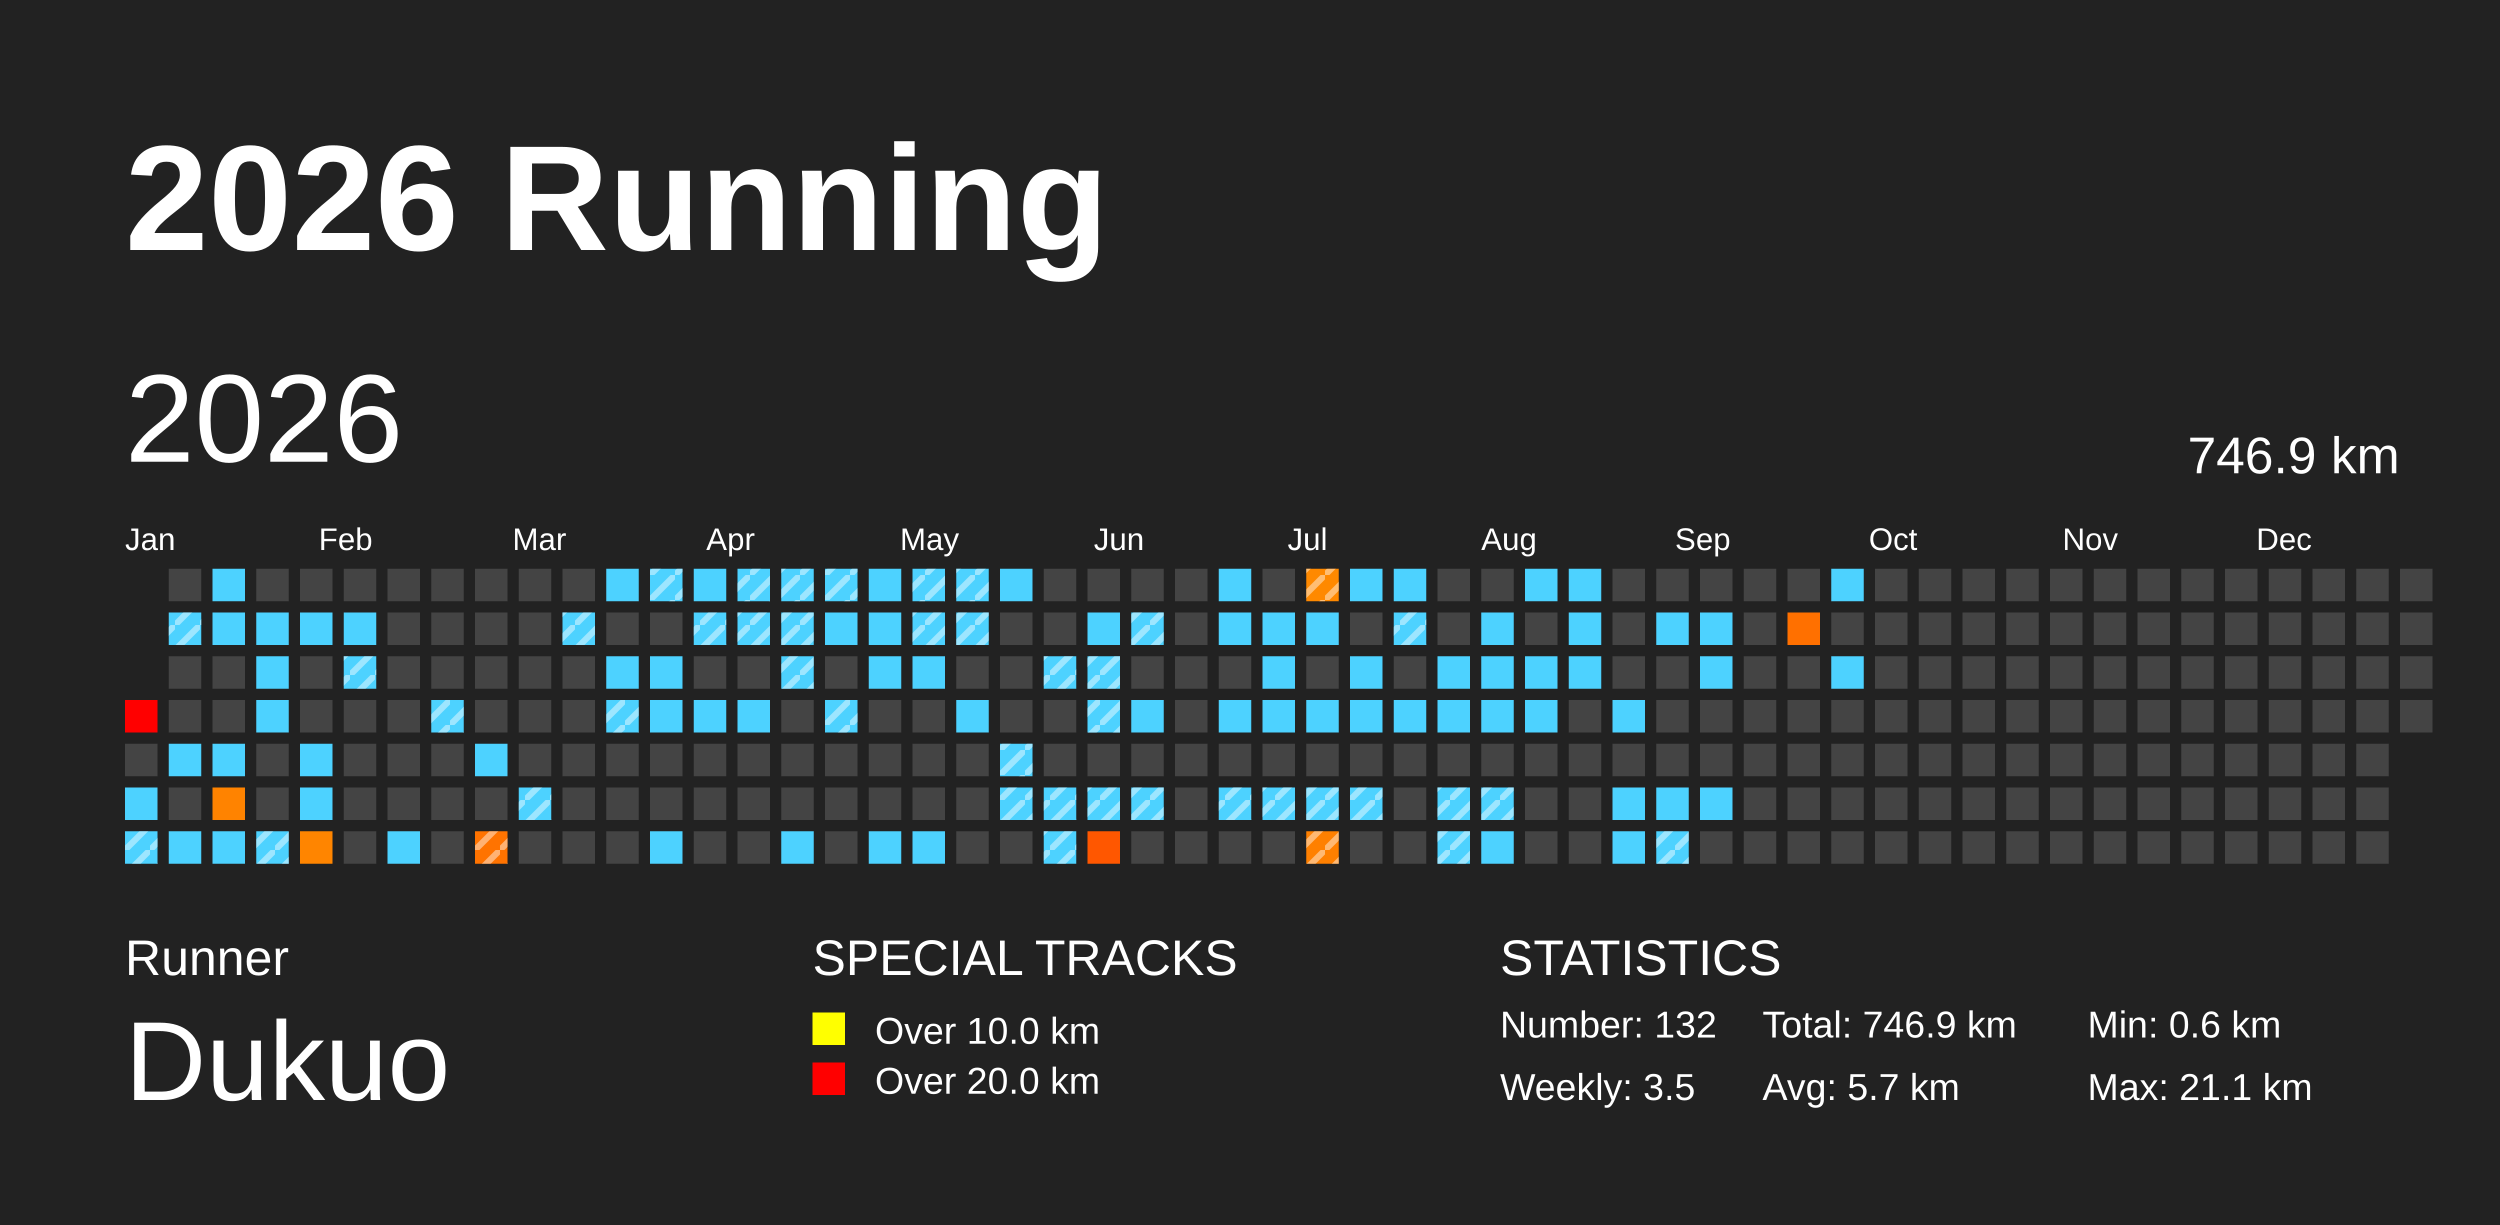
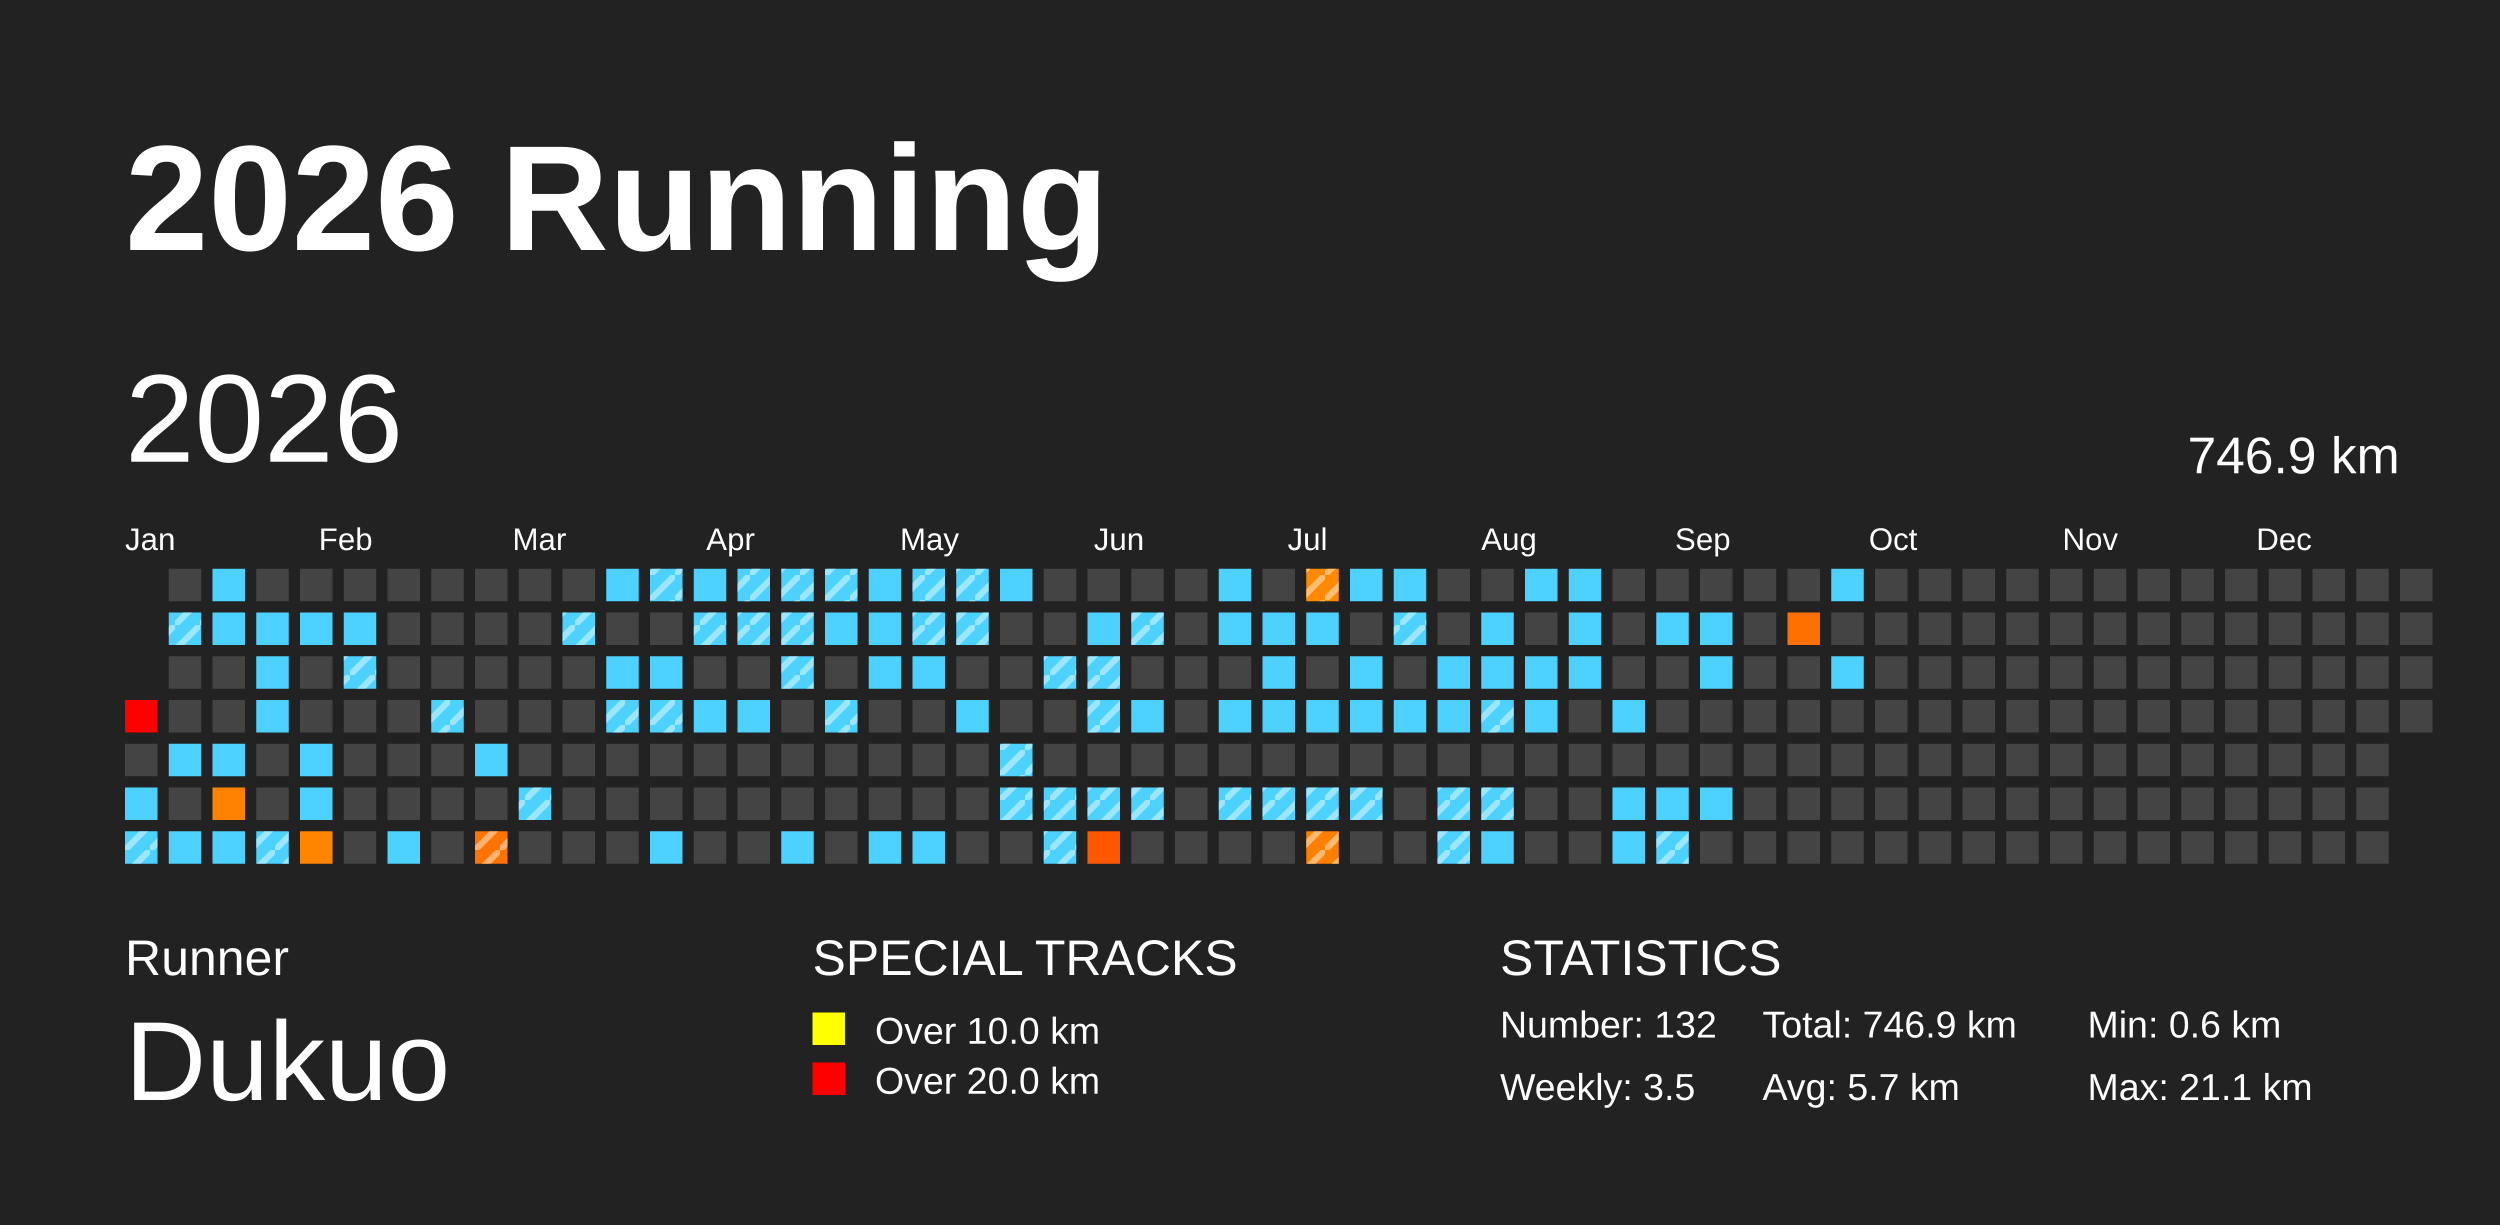
<svg xmlns="http://www.w3.org/2000/svg" baseProfile="full" height="98mm" version="1.1" viewBox="0,0,200,98" width="200mm">
  <defs>
    <pattern height="2" id="indoor-stripe" patternUnits="userSpaceOnUse" width="2">
      <line stroke="white" stroke-opacity="0.45" stroke-width="0.5" x1="0" x2="2" y1="2" y2="0" />
    </pattern>
  </defs>
  <rect fill="#222222" height="98" width="200" x="0" y="0" />
  <text fill="#FFFFFF" style="font-size:12px; font-family:Arial; font-weight:bold;" x="10" y="20">2026 Running</text>
  <text fill="#FFFFFF" style="font-size:4px; font-family:Arial" x="10" y="78">Runner</text>
  <text fill="#FFFFFF" style="font-size:9px; font-family:Arial" x="10" y="88">Dukuo</text>
  <text fill="#FFFFFF" style="font-size:4px; font-family:Arial" x="65" y="78">SPECIAL TRACKS</text>
  <rect fill="yellow" height="2.6" width="2.6" x="65" y="81" />
  <text fill="#FFFFFF" style="font-size:3px; font-family:Arial" x="70" y="83.5">Over 10.0 km</text>
  <rect fill="red" height="2.6" width="2.6" x="65" y="85" />
  <text fill="#FFFFFF" style="font-size:3px; font-family:Arial" x="70" y="87.5">Over 20.0 km</text>
  <text fill="#FFFFFF" style="font-size:4px; font-family:Arial" x="120" y="78">STATISTICS</text>
  <text fill="#FFFFFF" style="font-size:3px; font-family:Arial" x="120" y="83">Number: 132</text>
  <text fill="#FFFFFF" style="font-size:3px; font-family:Arial" x="120" y="88">Weekly: 3.5</text>
  <text fill="#FFFFFF" style="font-size:3px; font-family:Arial" x="141" y="83">Total: 746.9 km</text>
  <text fill="#FFFFFF" style="font-size:3px; font-family:Arial" x="141" y="88">Avg: 5.7 km</text>
  <text fill="#FFFFFF" style="font-size:3px; font-family:Arial" x="167" y="83">Min: 0.6 km</text>
  <text fill="#FFFFFF" style="font-size:3px; font-family:Arial" x="167" y="88">Max: 21.1 km</text>
  <text dominant-baseline="hanging" fill="#FFFFFF" style="font-size:10.0px; font-family:Arial;" x="10" y="30">2026</text>
  <text dominant-baseline="hanging" fill="#FFFFFF" style="font-size:4.125px; font-family:Arial;" x="175" y="35">746.9 km</text>
  <text fill="#FFFFFF" style="font-size:2.5px; font-family:Arial" x="10.0" y="44">Jan</text>
  <text fill="#FFFFFF" style="font-size:2.5px; font-family:Arial" x="25.5" y="44">Feb</text>
  <text fill="#FFFFFF" style="font-size:2.5px; font-family:Arial" x="41.0" y="44">Mar</text>
  <text fill="#FFFFFF" style="font-size:2.5px; font-family:Arial" x="56.5" y="44">Apr</text>
  <text fill="#FFFFFF" style="font-size:2.5px; font-family:Arial" x="72.0" y="44">May</text>
  <text fill="#FFFFFF" style="font-size:2.5px; font-family:Arial" x="87.5" y="44">Jun</text>
  <text fill="#FFFFFF" style="font-size:2.5px; font-family:Arial" x="103.0" y="44">Jul</text>
  <text fill="#FFFFFF" style="font-size:2.5px; font-family:Arial" x="118.5" y="44">Aug</text>
  <text fill="#FFFFFF" style="font-size:2.5px; font-family:Arial" x="134.0" y="44">Sep</text>
  <text fill="#FFFFFF" style="font-size:2.5px; font-family:Arial" x="149.5" y="44">Oct</text>
  <text fill="#FFFFFF" style="font-size:2.5px; font-family:Arial" x="165.0" y="44">Nov</text>
  <text fill="#FFFFFF" style="font-size:2.5px; font-family:Arial" x="180.5" y="44">Dec</text>
  <rect fill="red" height="2.6" width="2.6" x="10.0" y="56.0" />
  <rect fill="#444444" height="2.6" width="2.6" x="10.0" y="59.5" />
  <rect fill="#4dd2ff" height="2.6" width="2.6" x="10.0" y="63.0" />
  <rect fill="#4dd2ff" height="2.6" width="2.6" x="10.0" y="66.5" />
  <rect fill="url(#indoor-stripe)" height="2.6" style="pointer-events: none;" width="2.6" x="10.0" y="66.5" />
  <rect fill="#444444" height="2.6" width="2.6" x="13.5" y="45.5" />
  <rect fill="#4dd2ff" height="2.6" width="2.6" x="13.5" y="49.0" />
  <rect fill="url(#indoor-stripe)" height="2.6" style="pointer-events: none;" width="2.6" x="13.5" y="49.0" />
  <rect fill="#444444" height="2.6" width="2.6" x="13.5" y="52.5" />
  <rect fill="#444444" height="2.6" width="2.6" x="13.5" y="56.0" />
  <rect fill="#4dd2ff" height="2.6" width="2.6" x="13.5" y="59.5" />
  <rect fill="#444444" height="2.6" width="2.6" x="13.5" y="63.0" />
  <rect fill="#4dd2ff" height="2.6" width="2.6" x="13.5" y="66.5" />
  <rect fill="#4dd2ff" height="2.6" width="2.6" x="17.0" y="45.5" />
  <rect fill="#4dd2ff" height="2.6" width="2.6" x="17.0" y="49.0" />
  <rect fill="#444444" height="2.6" width="2.6" x="17.0" y="52.5" />
  <rect fill="#444444" height="2.6" width="2.6" x="17.0" y="56.0" />
  <rect fill="#4dd2ff" height="2.6" width="2.6" x="17.0" y="59.5" />
  <rect fill="#ff8300" height="2.6" width="2.6" x="17.0" y="63.0" />
  <rect fill="#4dd2ff" height="2.6" width="2.6" x="17.0" y="66.5" />
  <rect fill="#444444" height="2.6" width="2.6" x="20.5" y="45.5" />
  <rect fill="#4dd2ff" height="2.6" width="2.6" x="20.5" y="49.0" />
  <rect fill="#4dd2ff" height="2.6" width="2.6" x="20.5" y="52.5" />
  <rect fill="#4dd2ff" height="2.6" width="2.6" x="20.5" y="56.0" />
  <rect fill="#444444" height="2.6" width="2.6" x="20.5" y="59.5" />
  <rect fill="#444444" height="2.6" width="2.6" x="20.5" y="63.0" />
  <rect fill="#4dd2ff" height="2.6" width="2.6" x="20.5" y="66.5" />
  <rect fill="url(#indoor-stripe)" height="2.6" style="pointer-events: none;" width="2.6" x="20.5" y="66.5" />
  <rect fill="#444444" height="2.6" width="2.6" x="24.0" y="45.5" />
  <rect fill="#4dd2ff" height="2.6" width="2.6" x="24.0" y="49.0" />
  <rect fill="#444444" height="2.6" width="2.6" x="24.0" y="52.5" />
  <rect fill="#444444" height="2.6" width="2.6" x="24.0" y="56.0" />
  <rect fill="#4dd2ff" height="2.6" width="2.6" x="24.0" y="59.5" />
  <rect fill="#4dd2ff" height="2.6" width="2.6" x="24.0" y="63.0" />
  <rect fill="#ff8500" height="2.6" width="2.6" x="24.0" y="66.5" />
  <rect fill="#444444" height="2.6" width="2.6" x="27.5" y="45.5" />
  <rect fill="#4dd2ff" height="2.6" width="2.6" x="27.5" y="49.0" />
  <rect fill="#4dd2ff" height="2.6" width="2.6" x="27.5" y="52.5" />
  <rect fill="url(#indoor-stripe)" height="2.6" style="pointer-events: none;" width="2.6" x="27.5" y="52.5" />
  <rect fill="#444444" height="2.6" width="2.6" x="27.5" y="56.0" />
  <rect fill="#444444" height="2.6" width="2.6" x="27.5" y="59.5" />
  <rect fill="#444444" height="2.6" width="2.6" x="27.5" y="63.0" />
  <rect fill="#444444" height="2.6" width="2.6" x="27.5" y="66.5" />
  <rect fill="#444444" height="2.6" width="2.6" x="31.0" y="45.5" />
  <rect fill="#444444" height="2.6" width="2.6" x="31.0" y="49.0" />
  <rect fill="#444444" height="2.6" width="2.6" x="31.0" y="52.5" />
  <rect fill="#444444" height="2.6" width="2.6" x="31.0" y="56.0" />
  <rect fill="#444444" height="2.6" width="2.6" x="31.0" y="59.5" />
  <rect fill="#444444" height="2.6" width="2.6" x="31.0" y="63.0" />
  <rect fill="#4dd2ff" height="2.6" width="2.6" x="31.0" y="66.5" />
  <rect fill="#444444" height="2.6" width="2.6" x="34.5" y="45.5" />
  <rect fill="#444444" height="2.6" width="2.6" x="34.5" y="49.0" />
  <rect fill="#444444" height="2.6" width="2.6" x="34.5" y="52.5" />
  <rect fill="#4dd2ff" height="2.6" width="2.6" x="34.5" y="56.0" />
  <rect fill="url(#indoor-stripe)" height="2.6" style="pointer-events: none;" width="2.6" x="34.5" y="56.0" />
  <rect fill="#444444" height="2.6" width="2.6" x="34.5" y="59.5" />
  <rect fill="#444444" height="2.6" width="2.6" x="34.5" y="63.0" />
  <rect fill="#444444" height="2.6" width="2.6" x="34.5" y="66.5" />
  <rect fill="#444444" height="2.6" width="2.6" x="38.0" y="45.5" />
  <rect fill="#444444" height="2.6" width="2.6" x="38.0" y="49.0" />
  <rect fill="#444444" height="2.6" width="2.6" x="38.0" y="52.5" />
  <rect fill="#444444" height="2.6" width="2.6" x="38.0" y="56.0" />
  <rect fill="#4dd2ff" height="2.6" width="2.6" x="38.0" y="59.5" />
  <rect fill="#444444" height="2.6" width="2.6" x="38.0" y="63.0" />
  <rect fill="#ff7300" height="2.6" width="2.6" x="38.0" y="66.5" />
  <rect fill="url(#indoor-stripe)" height="2.6" style="pointer-events: none;" width="2.6" x="38.0" y="66.5" />
  <rect fill="#444444" height="2.6" width="2.6" x="41.5" y="45.5" />
  <rect fill="#444444" height="2.6" width="2.6" x="41.5" y="49.0" />
  <rect fill="#444444" height="2.6" width="2.6" x="41.5" y="52.5" />
  <rect fill="#444444" height="2.6" width="2.6" x="41.5" y="56.0" />
  <rect fill="#444444" height="2.6" width="2.6" x="41.5" y="59.5" />
  <rect fill="#4dd2ff" height="2.6" width="2.6" x="41.5" y="63.0" />
  <rect fill="url(#indoor-stripe)" height="2.6" style="pointer-events: none;" width="2.6" x="41.5" y="63.0" />
  <rect fill="#444444" height="2.6" width="2.6" x="41.5" y="66.5" />
  <rect fill="#444444" height="2.6" width="2.6" x="45.0" y="45.5" />
  <rect fill="#4dd2ff" height="2.6" width="2.6" x="45.0" y="49.0" />
  <rect fill="url(#indoor-stripe)" height="2.6" style="pointer-events: none;" width="2.6" x="45.0" y="49.0" />
  <rect fill="#444444" height="2.6" width="2.6" x="45.0" y="52.5" />
  <rect fill="#444444" height="2.6" width="2.6" x="45.0" y="56.0" />
  <rect fill="#444444" height="2.6" width="2.6" x="45.0" y="59.5" />
  <rect fill="#444444" height="2.6" width="2.6" x="45.0" y="63.0" />
  <rect fill="#444444" height="2.6" width="2.6" x="45.0" y="66.5" />
  <rect fill="#4dd2ff" height="2.6" width="2.6" x="48.5" y="45.5" />
  <rect fill="#444444" height="2.6" width="2.6" x="48.5" y="49.0" />
  <rect fill="#4dd2ff" height="2.6" width="2.6" x="48.5" y="52.5" />
  <rect fill="#4dd2ff" height="2.6" width="2.6" x="48.5" y="56.0" />
  <rect fill="url(#indoor-stripe)" height="2.6" style="pointer-events: none;" width="2.6" x="48.5" y="56.0" />
  <rect fill="#444444" height="2.6" width="2.6" x="48.5" y="59.5" />
  <rect fill="#444444" height="2.6" width="2.6" x="48.5" y="63.0" />
  <rect fill="#444444" height="2.6" width="2.6" x="48.5" y="66.5" />
  <rect fill="#4dd2ff" height="2.6" width="2.6" x="52.0" y="45.5" />
  <rect fill="url(#indoor-stripe)" height="2.6" style="pointer-events: none;" width="2.6" x="52.0" y="45.5" />
  <rect fill="#444444" height="2.6" width="2.6" x="52.0" y="49.0" />
  <rect fill="#4dd2ff" height="2.6" width="2.6" x="52.0" y="52.5" />
  <rect fill="#4dd2ff" height="2.6" width="2.6" x="52.0" y="56.0" />
+   <rect fill="url(#indoor-stripe)" height="2.6" style="pointer-events: none;" width="2.6" x="52.0" y="56.0" />
  <rect fill="#444444" height="2.6" width="2.6" x="52.0" y="59.5" />
  <rect fill="#444444" height="2.6" width="2.6" x="52.0" y="63.0" />
  <rect fill="#4dd2ff" height="2.6" width="2.6" x="52.0" y="66.5" />
  <rect fill="#4dd2ff" height="2.6" width="2.6" x="55.5" y="45.5" />
  <rect fill="#4dd2ff" height="2.6" width="2.6" x="55.5" y="49.0" />
  <rect fill="url(#indoor-stripe)" height="2.6" style="pointer-events: none;" width="2.6" x="55.5" y="49.0" />
  <rect fill="#444444" height="2.6" width="2.6" x="55.5" y="52.5" />
  <rect fill="#4dd2ff" height="2.6" width="2.6" x="55.5" y="56.0" />
  <rect fill="#444444" height="2.6" width="2.6" x="55.5" y="59.5" />
  <rect fill="#444444" height="2.6" width="2.6" x="55.5" y="63.0" />
  <rect fill="#444444" height="2.6" width="2.6" x="55.5" y="66.5" />
  <rect fill="#4dd2ff" height="2.6" width="2.6" x="59.0" y="45.5" />
  <rect fill="url(#indoor-stripe)" height="2.6" style="pointer-events: none;" width="2.6" x="59.0" y="45.5" />
  <rect fill="#4dd2ff" height="2.6" width="2.6" x="59.0" y="49.0" />
  <rect fill="url(#indoor-stripe)" height="2.6" style="pointer-events: none;" width="2.6" x="59.0" y="49.0" />
  <rect fill="#444444" height="2.6" width="2.6" x="59.0" y="52.5" />
  <rect fill="#4dd2ff" height="2.6" width="2.6" x="59.0" y="56.0" />
  <rect fill="#444444" height="2.6" width="2.6" x="59.0" y="59.5" />
  <rect fill="#444444" height="2.6" width="2.6" x="59.0" y="63.0" />
  <rect fill="#444444" height="2.6" width="2.6" x="59.0" y="66.5" />
  <rect fill="#4dd2ff" height="2.6" width="2.6" x="62.5" y="45.5" />
  <rect fill="url(#indoor-stripe)" height="2.6" style="pointer-events: none;" width="2.6" x="62.5" y="45.5" />
  <rect fill="#4dd2ff" height="2.6" width="2.6" x="62.5" y="49.0" />
  <rect fill="url(#indoor-stripe)" height="2.6" style="pointer-events: none;" width="2.6" x="62.5" y="49.0" />
  <rect fill="#4dd2ff" height="2.6" width="2.6" x="62.5" y="52.5" />
  <rect fill="url(#indoor-stripe)" height="2.6" style="pointer-events: none;" width="2.6" x="62.5" y="52.5" />
  <rect fill="#444444" height="2.6" width="2.6" x="62.5" y="56.0" />
  <rect fill="#444444" height="2.6" width="2.6" x="62.5" y="59.5" />
  <rect fill="#444444" height="2.6" width="2.6" x="62.5" y="63.0" />
  <rect fill="#4dd2ff" height="2.6" width="2.6" x="62.5" y="66.5" />
  <rect fill="#4dd2ff" height="2.6" width="2.6" x="66.0" y="45.5" />
  <rect fill="url(#indoor-stripe)" height="2.6" style="pointer-events: none;" width="2.6" x="66.0" y="45.5" />
  <rect fill="#4dd2ff" height="2.6" width="2.6" x="66.0" y="49.0" />
  <rect fill="#444444" height="2.6" width="2.6" x="66.0" y="52.5" />
  <rect fill="#4dd2ff" height="2.6" width="2.6" x="66.0" y="56.0" />
  <rect fill="url(#indoor-stripe)" height="2.6" style="pointer-events: none;" width="2.6" x="66.0" y="56.0" />
  <rect fill="#444444" height="2.6" width="2.6" x="66.0" y="59.5" />
  <rect fill="#444444" height="2.6" width="2.6" x="66.0" y="63.0" />
  <rect fill="#444444" height="2.6" width="2.6" x="66.0" y="66.5" />
  <rect fill="#4dd2ff" height="2.6" width="2.6" x="69.5" y="45.5" />
  <rect fill="#4dd2ff" height="2.6" width="2.6" x="69.5" y="49.0" />
  <rect fill="#4dd2ff" height="2.6" width="2.6" x="69.5" y="52.5" />
  <rect fill="#444444" height="2.6" width="2.6" x="69.5" y="56.0" />
  <rect fill="#444444" height="2.6" width="2.6" x="69.5" y="59.5" />
  <rect fill="#444444" height="2.6" width="2.6" x="69.5" y="63.0" />
  <rect fill="#4dd2ff" height="2.6" width="2.6" x="69.5" y="66.5" />
  <rect fill="#4dd2ff" height="2.6" width="2.6" x="73.0" y="45.5" />
  <rect fill="url(#indoor-stripe)" height="2.6" style="pointer-events: none;" width="2.6" x="73.0" y="45.5" />
  <rect fill="#4dd2ff" height="2.6" width="2.6" x="73.0" y="49.0" />
  <rect fill="url(#indoor-stripe)" height="2.6" style="pointer-events: none;" width="2.6" x="73.0" y="49.0" />
  <rect fill="#4dd2ff" height="2.6" width="2.6" x="73.0" y="52.5" />
  <rect fill="#444444" height="2.6" width="2.6" x="73.0" y="56.0" />
  <rect fill="#444444" height="2.6" width="2.6" x="73.0" y="59.5" />
  <rect fill="#444444" height="2.6" width="2.6" x="73.0" y="63.0" />
  <rect fill="#4dd2ff" height="2.6" width="2.6" x="73.0" y="66.5" />
  <rect fill="#4dd2ff" height="2.6" width="2.6" x="76.5" y="45.5" />
  <rect fill="url(#indoor-stripe)" height="2.6" style="pointer-events: none;" width="2.6" x="76.5" y="45.5" />
  <rect fill="#4dd2ff" height="2.6" width="2.6" x="76.5" y="49.0" />
  <rect fill="url(#indoor-stripe)" height="2.6" style="pointer-events: none;" width="2.6" x="76.5" y="49.0" />
  <rect fill="#444444" height="2.6" width="2.6" x="76.5" y="52.5" />
  <rect fill="#4dd2ff" height="2.6" width="2.6" x="76.5" y="56.0" />
  <rect fill="#444444" height="2.6" width="2.6" x="76.5" y="59.5" />
  <rect fill="#444444" height="2.6" width="2.6" x="76.5" y="63.0" />
  <rect fill="#444444" height="2.6" width="2.6" x="76.5" y="66.5" />
  <rect fill="#4dd2ff" height="2.6" width="2.6" x="80.0" y="45.5" />
  <rect fill="#444444" height="2.6" width="2.6" x="80.0" y="49.0" />
  <rect fill="#444444" height="2.6" width="2.6" x="80.0" y="52.5" />
  <rect fill="#444444" height="2.6" width="2.6" x="80.0" y="56.0" />
  <rect fill="#4dd2ff" height="2.6" width="2.6" x="80.0" y="59.5" />
  <rect fill="url(#indoor-stripe)" height="2.6" style="pointer-events: none;" width="2.6" x="80.0" y="59.5" />
  <rect fill="#4dd2ff" height="2.6" width="2.6" x="80.0" y="63.0" />
  <rect fill="url(#indoor-stripe)" height="2.6" style="pointer-events: none;" width="2.6" x="80.0" y="63.0" />
  <rect fill="#444444" height="2.6" width="2.6" x="80.0" y="66.5" />
  <rect fill="#444444" height="2.6" width="2.6" x="83.5" y="45.5" />
  <rect fill="#444444" height="2.6" width="2.6" x="83.5" y="49.0" />
  <rect fill="#4dd2ff" height="2.6" width="2.6" x="83.5" y="52.5" />
  <rect fill="url(#indoor-stripe)" height="2.6" style="pointer-events: none;" width="2.6" x="83.5" y="52.5" />
  <rect fill="#444444" height="2.6" width="2.6" x="83.5" y="56.0" />
  <rect fill="#444444" height="2.6" width="2.6" x="83.5" y="59.5" />
  <rect fill="#4dd2ff" height="2.6" width="2.6" x="83.5" y="63.0" />
  <rect fill="url(#indoor-stripe)" height="2.6" style="pointer-events: none;" width="2.6" x="83.5" y="63.0" />
  <rect fill="#4dd2ff" height="2.6" width="2.6" x="83.5" y="66.5" />
  <rect fill="url(#indoor-stripe)" height="2.6" style="pointer-events: none;" width="2.6" x="83.5" y="66.5" />
  <rect fill="#444444" height="2.6" width="2.6" x="87.0" y="45.5" />
  <rect fill="#4dd2ff" height="2.6" width="2.6" x="87.0" y="49.0" />
  <rect fill="#4dd2ff" height="2.6" width="2.6" x="87.0" y="52.5" />
  <rect fill="url(#indoor-stripe)" height="2.6" style="pointer-events: none;" width="2.6" x="87.0" y="52.5" />
  <rect fill="#4dd2ff" height="2.6" width="2.6" x="87.0" y="56.0" />
  <rect fill="url(#indoor-stripe)" height="2.6" style="pointer-events: none;" width="2.6" x="87.0" y="56.0" />
  <rect fill="#444444" height="2.6" width="2.6" x="87.0" y="59.5" />
  <rect fill="#4dd2ff" height="2.6" width="2.6" x="87.0" y="63.0" />
  <rect fill="url(#indoor-stripe)" height="2.6" style="pointer-events: none;" width="2.6" x="87.0" y="63.0" />
  <rect fill="#ff5700" height="2.6" width="2.6" x="87.0" y="66.5" />
  <rect fill="#444444" height="2.6" width="2.6" x="90.5" y="45.5" />
  <rect fill="#4dd2ff" height="2.6" width="2.6" x="90.5" y="49.0" />
  <rect fill="url(#indoor-stripe)" height="2.6" style="pointer-events: none;" width="2.6" x="90.5" y="49.0" />
  <rect fill="#444444" height="2.6" width="2.6" x="90.5" y="52.5" />
  <rect fill="#4dd2ff" height="2.6" width="2.6" x="90.5" y="56.0" />
  <rect fill="#444444" height="2.6" width="2.6" x="90.5" y="59.5" />
  <rect fill="#4dd2ff" height="2.6" width="2.6" x="90.5" y="63.0" />
  <rect fill="url(#indoor-stripe)" height="2.6" style="pointer-events: none;" width="2.6" x="90.5" y="63.0" />
  <rect fill="#444444" height="2.6" width="2.6" x="90.5" y="66.5" />
  <rect fill="#444444" height="2.6" width="2.6" x="94.0" y="45.5" />
  <rect fill="#444444" height="2.6" width="2.6" x="94.0" y="49.0" />
  <rect fill="#444444" height="2.6" width="2.6" x="94.0" y="52.5" />
  <rect fill="#444444" height="2.6" width="2.6" x="94.0" y="56.0" />
  <rect fill="#444444" height="2.6" width="2.6" x="94.0" y="59.5" />
  <rect fill="#444444" height="2.6" width="2.6" x="94.0" y="63.0" />
  <rect fill="#444444" height="2.6" width="2.6" x="94.0" y="66.5" />
  <rect fill="#4dd2ff" height="2.6" width="2.6" x="97.5" y="45.5" />
  <rect fill="#4dd2ff" height="2.6" width="2.6" x="97.5" y="49.0" />
  <rect fill="#444444" height="2.6" width="2.6" x="97.5" y="52.5" />
  <rect fill="#4dd2ff" height="2.6" width="2.6" x="97.5" y="56.0" />
  <rect fill="#444444" height="2.6" width="2.6" x="97.5" y="59.5" />
  <rect fill="#4dd2ff" height="2.6" width="2.6" x="97.5" y="63.0" />
  <rect fill="url(#indoor-stripe)" height="2.6" style="pointer-events: none;" width="2.6" x="97.5" y="63.0" />
  <rect fill="#444444" height="2.6" width="2.6" x="97.5" y="66.5" />
  <rect fill="#444444" height="2.6" width="2.6" x="101.0" y="45.5" />
  <rect fill="#4dd2ff" height="2.6" width="2.6" x="101.0" y="49.0" />
  <rect fill="#4dd2ff" height="2.6" width="2.6" x="101.0" y="52.5" />
  <rect fill="#4dd2ff" height="2.6" width="2.6" x="101.0" y="56.0" />
  <rect fill="#444444" height="2.6" width="2.6" x="101.0" y="59.5" />
  <rect fill="#4dd2ff" height="2.6" width="2.6" x="101.0" y="63.0" />
  <rect fill="url(#indoor-stripe)" height="2.6" style="pointer-events: none;" width="2.6" x="101.0" y="63.0" />
  <rect fill="#444444" height="2.6" width="2.6" x="101.0" y="66.5" />
  <rect fill="#ff8900" height="2.6" width="2.6" x="104.5" y="45.5" />
  <rect fill="url(#indoor-stripe)" height="2.6" style="pointer-events: none;" width="2.6" x="104.5" y="45.5" />
  <rect fill="#4dd2ff" height="2.6" width="2.6" x="104.5" y="49.0" />
  <rect fill="#444444" height="2.6" width="2.6" x="104.5" y="52.5" />
  <rect fill="#4dd2ff" height="2.6" width="2.6" x="104.5" y="56.0" />
  <rect fill="#444444" height="2.6" width="2.6" x="104.5" y="59.5" />
  <rect fill="#4dd2ff" height="2.6" width="2.6" x="104.5" y="63.0" />
  <rect fill="url(#indoor-stripe)" height="2.6" style="pointer-events: none;" width="2.6" x="104.5" y="63.0" />
  <rect fill="#ff8000" height="2.6" width="2.6" x="104.5" y="66.5" />
  <rect fill="url(#indoor-stripe)" height="2.6" style="pointer-events: none;" width="2.6" x="104.5" y="66.5" />
  <rect fill="#4dd2ff" height="2.6" width="2.6" x="108.0" y="45.5" />
  <rect fill="#444444" height="2.6" width="2.6" x="108.0" y="49.0" />
  <rect fill="#4dd2ff" height="2.6" width="2.6" x="108.0" y="52.5" />
  <rect fill="#4dd2ff" height="2.6" width="2.6" x="108.0" y="56.0" />
  <rect fill="#444444" height="2.6" width="2.6" x="108.0" y="59.5" />
  <rect fill="#4dd2ff" height="2.6" width="2.6" x="108.0" y="63.0" />
  <rect fill="url(#indoor-stripe)" height="2.6" style="pointer-events: none;" width="2.6" x="108.0" y="63.0" />
  <rect fill="#444444" height="2.6" width="2.6" x="108.0" y="66.5" />
  <rect fill="#4dd2ff" height="2.6" width="2.6" x="111.5" y="45.5" />
  <rect fill="#4dd2ff" height="2.6" width="2.6" x="111.5" y="49.0" />
  <rect fill="url(#indoor-stripe)" height="2.6" style="pointer-events: none;" width="2.6" x="111.5" y="49.0" />
  <rect fill="#444444" height="2.6" width="2.6" x="111.5" y="52.5" />
  <rect fill="#4dd2ff" height="2.6" width="2.6" x="111.5" y="56.0" />
  <rect fill="#444444" height="2.6" width="2.6" x="111.5" y="59.5" />
  <rect fill="#444444" height="2.6" width="2.6" x="111.5" y="63.0" />
  <rect fill="#444444" height="2.6" width="2.6" x="111.5" y="66.5" />
  <rect fill="#444444" height="2.6" width="2.6" x="115.0" y="45.5" />
  <rect fill="#444444" height="2.6" width="2.6" x="115.0" y="49.0" />
  <rect fill="#4dd2ff" height="2.6" width="2.6" x="115.0" y="52.5" />
  <rect fill="#4dd2ff" height="2.6" width="2.6" x="115.0" y="56.0" />
  <rect fill="#444444" height="2.6" width="2.6" x="115.0" y="59.5" />
  <rect fill="#4dd2ff" height="2.6" width="2.6" x="115.0" y="63.0" />
  <rect fill="url(#indoor-stripe)" height="2.6" style="pointer-events: none;" width="2.6" x="115.0" y="63.0" />
  <rect fill="#4dd2ff" height="2.6" width="2.6" x="115.0" y="66.5" />
  <rect fill="url(#indoor-stripe)" height="2.6" style="pointer-events: none;" width="2.6" x="115.0" y="66.5" />
  <rect fill="#444444" height="2.6" width="2.6" x="118.5" y="45.5" />
  <rect fill="#4dd2ff" height="2.6" width="2.6" x="118.5" y="49.0" />
  <rect fill="#4dd2ff" height="2.6" width="2.6" x="118.5" y="52.5" />
  <rect fill="#4dd2ff" height="2.6" width="2.6" x="118.5" y="56.0" />
+   <rect fill="url(#indoor-stripe)" height="2.6" style="pointer-events: none;" width="2.6" x="118.5" y="56.0" />
  <rect fill="#444444" height="2.6" width="2.6" x="118.5" y="59.5" />
  <rect fill="#4dd2ff" height="2.6" width="2.6" x="118.5" y="63.0" />
  <rect fill="url(#indoor-stripe)" height="2.6" style="pointer-events: none;" width="2.6" x="118.5" y="63.0" />
  <rect fill="#4dd2ff" height="2.6" width="2.6" x="118.5" y="66.5" />
  <rect fill="#4dd2ff" height="2.6" width="2.6" x="122.0" y="45.5" />
  <rect fill="#444444" height="2.6" width="2.6" x="122.0" y="49.0" />
  <rect fill="#4dd2ff" height="2.6" width="2.6" x="122.0" y="52.5" />
  <rect fill="#4dd2ff" height="2.6" width="2.6" x="122.0" y="56.0" />
  <rect fill="#444444" height="2.6" width="2.6" x="122.0" y="59.5" />
  <rect fill="#444444" height="2.6" width="2.6" x="122.0" y="63.0" />
  <rect fill="#444444" height="2.6" width="2.6" x="122.0" y="66.5" />
  <rect fill="#4dd2ff" height="2.6" width="2.6" x="125.5" y="45.5" />
  <rect fill="#4dd2ff" height="2.6" width="2.6" x="125.5" y="49.0" />
  <rect fill="#4dd2ff" height="2.6" width="2.6" x="125.5" y="52.5" />
  <rect fill="#444444" height="2.6" width="2.6" x="125.5" y="56.0" />
  <rect fill="#444444" height="2.6" width="2.6" x="125.5" y="59.5" />
  <rect fill="#444444" height="2.6" width="2.6" x="125.5" y="63.0" />
  <rect fill="#444444" height="2.6" width="2.6" x="125.5" y="66.5" />
  <rect fill="#444444" height="2.6" width="2.6" x="129.0" y="45.5" />
  <rect fill="#444444" height="2.6" width="2.6" x="129.0" y="49.0" />
  <rect fill="#444444" height="2.6" width="2.6" x="129.0" y="52.5" />
  <rect fill="#4dd2ff" height="2.6" width="2.6" x="129.0" y="56.0" />
  <rect fill="#444444" height="2.6" width="2.6" x="129.0" y="59.5" />
  <rect fill="#4dd2ff" height="2.6" width="2.6" x="129.0" y="63.0" />
  <rect fill="#4dd2ff" height="2.6" width="2.6" x="129.0" y="66.5" />
  <rect fill="#444444" height="2.6" width="2.6" x="132.5" y="45.5" />
  <rect fill="#4dd2ff" height="2.6" width="2.6" x="132.5" y="49.0" />
  <rect fill="#444444" height="2.6" width="2.6" x="132.5" y="52.5" />
  <rect fill="#444444" height="2.6" width="2.6" x="132.5" y="56.0" />
  <rect fill="#444444" height="2.6" width="2.6" x="132.5" y="59.5" />
  <rect fill="#4dd2ff" height="2.6" width="2.6" x="132.5" y="63.0" />
  <rect fill="#4dd2ff" height="2.6" width="2.6" x="132.5" y="66.5" />
  <rect fill="url(#indoor-stripe)" height="2.6" style="pointer-events: none;" width="2.6" x="132.5" y="66.5" />
  <rect fill="#444444" height="2.6" width="2.6" x="136.0" y="45.5" />
  <rect fill="#4dd2ff" height="2.6" width="2.6" x="136.0" y="49.0" />
  <rect fill="#4dd2ff" height="2.6" width="2.6" x="136.0" y="52.5" />
  <rect fill="#444444" height="2.6" width="2.6" x="136.0" y="56.0" />
  <rect fill="#444444" height="2.6" width="2.6" x="136.0" y="59.5" />
  <rect fill="#4dd2ff" height="2.6" width="2.6" x="136.0" y="63.0" />
  <rect fill="#444444" height="2.6" width="2.6" x="136.0" y="66.5" />
  <rect fill="#444444" height="2.6" width="2.6" x="139.5" y="45.5" />
  <rect fill="#444444" height="2.6" width="2.6" x="139.5" y="49.0" />
  <rect fill="#444444" height="2.6" width="2.6" x="139.5" y="52.5" />
  <rect fill="#444444" height="2.6" width="2.6" x="139.5" y="56.0" />
  <rect fill="#444444" height="2.6" width="2.6" x="139.5" y="59.5" />
  <rect fill="#444444" height="2.6" width="2.6" x="139.5" y="63.0" />
  <rect fill="#444444" height="2.6" width="2.6" x="139.5" y="66.5" />
  <rect fill="#444444" height="2.6" width="2.6" x="143.0" y="45.5" />
  <rect fill="#ff7000" height="2.6" width="2.6" x="143.0" y="49.0" />
  <rect fill="#444444" height="2.6" width="2.6" x="143.0" y="52.5" />
  <rect fill="#444444" height="2.6" width="2.6" x="143.0" y="56.0" />
  <rect fill="#444444" height="2.6" width="2.6" x="143.0" y="59.5" />
  <rect fill="#444444" height="2.6" width="2.6" x="143.0" y="63.0" />
  <rect fill="#444444" height="2.6" width="2.6" x="143.0" y="66.5" />
  <rect fill="#4dd2ff" height="2.6" width="2.6" x="146.5" y="45.5" />
  <rect fill="#444444" height="2.6" width="2.6" x="146.5" y="49.0" />
  <rect fill="#4dd2ff" height="2.6" width="2.6" x="146.5" y="52.5" />
  <rect fill="#444444" height="2.6" width="2.6" x="146.5" y="56.0" />
  <rect fill="#444444" height="2.6" width="2.6" x="146.5" y="59.5" />
  <rect fill="#444444" height="2.6" width="2.6" x="146.5" y="63.0" />
  <rect fill="#444444" height="2.6" width="2.6" x="146.5" y="66.5" />
  <rect fill="#444444" height="2.6" width="2.6" x="150.0" y="45.5" />
  <rect fill="#444444" height="2.6" width="2.6" x="150.0" y="49.0" />
  <rect fill="#444444" height="2.6" width="2.6" x="150.0" y="52.5" />
  <rect fill="#444444" height="2.6" width="2.6" x="150.0" y="56.0" />
  <rect fill="#444444" height="2.6" width="2.6" x="150.0" y="59.5" />
  <rect fill="#444444" height="2.6" width="2.6" x="150.0" y="63.0" />
  <rect fill="#444444" height="2.6" width="2.6" x="150.0" y="66.5" />
  <rect fill="#444444" height="2.6" width="2.6" x="153.5" y="45.5" />
  <rect fill="#444444" height="2.6" width="2.6" x="153.5" y="49.0" />
  <rect fill="#444444" height="2.6" width="2.6" x="153.5" y="52.5" />
  <rect fill="#444444" height="2.6" width="2.6" x="153.5" y="56.0" />
  <rect fill="#444444" height="2.6" width="2.6" x="153.5" y="59.5" />
  <rect fill="#444444" height="2.6" width="2.6" x="153.5" y="63.0" />
  <rect fill="#444444" height="2.6" width="2.6" x="153.5" y="66.5" />
  <rect fill="#444444" height="2.6" width="2.6" x="157.0" y="45.5" />
  <rect fill="#444444" height="2.6" width="2.6" x="157.0" y="49.0" />
  <rect fill="#444444" height="2.6" width="2.6" x="157.0" y="52.5" />
  <rect fill="#444444" height="2.6" width="2.6" x="157.0" y="56.0" />
  <rect fill="#444444" height="2.6" width="2.6" x="157.0" y="59.5" />
  <rect fill="#444444" height="2.6" width="2.6" x="157.0" y="63.0" />
  <rect fill="#444444" height="2.6" width="2.6" x="157.0" y="66.5" />
  <rect fill="#444444" height="2.6" width="2.6" x="160.5" y="45.5" />
  <rect fill="#444444" height="2.6" width="2.6" x="160.5" y="49.0" />
  <rect fill="#444444" height="2.6" width="2.6" x="160.5" y="52.5" />
  <rect fill="#444444" height="2.6" width="2.6" x="160.5" y="56.0" />
  <rect fill="#444444" height="2.6" width="2.6" x="160.5" y="59.5" />
  <rect fill="#444444" height="2.6" width="2.6" x="160.5" y="63.0" />
  <rect fill="#444444" height="2.6" width="2.6" x="160.5" y="66.5" />
  <rect fill="#444444" height="2.6" width="2.6" x="164.0" y="45.5" />
  <rect fill="#444444" height="2.6" width="2.6" x="164.0" y="49.0" />
  <rect fill="#444444" height="2.6" width="2.6" x="164.0" y="52.5" />
  <rect fill="#444444" height="2.6" width="2.6" x="164.0" y="56.0" />
  <rect fill="#444444" height="2.6" width="2.6" x="164.0" y="59.5" />
  <rect fill="#444444" height="2.6" width="2.6" x="164.0" y="63.0" />
  <rect fill="#444444" height="2.6" width="2.6" x="164.0" y="66.5" />
  <rect fill="#444444" height="2.6" width="2.6" x="167.5" y="45.5" />
  <rect fill="#444444" height="2.6" width="2.6" x="167.5" y="49.0" />
  <rect fill="#444444" height="2.6" width="2.6" x="167.5" y="52.5" />
  <rect fill="#444444" height="2.6" width="2.6" x="167.5" y="56.0" />
  <rect fill="#444444" height="2.6" width="2.6" x="167.5" y="59.5" />
  <rect fill="#444444" height="2.6" width="2.6" x="167.5" y="63.0" />
  <rect fill="#444444" height="2.6" width="2.6" x="167.5" y="66.5" />
  <rect fill="#444444" height="2.6" width="2.6" x="171.0" y="45.5" />
  <rect fill="#444444" height="2.6" width="2.6" x="171.0" y="49.0" />
  <rect fill="#444444" height="2.6" width="2.6" x="171.0" y="52.5" />
  <rect fill="#444444" height="2.6" width="2.6" x="171.0" y="56.0" />
  <rect fill="#444444" height="2.6" width="2.6" x="171.0" y="59.5" />
  <rect fill="#444444" height="2.6" width="2.6" x="171.0" y="63.0" />
  <rect fill="#444444" height="2.6" width="2.6" x="171.0" y="66.5" />
  <rect fill="#444444" height="2.6" width="2.6" x="174.5" y="45.5" />
  <rect fill="#444444" height="2.6" width="2.6" x="174.5" y="49.0" />
  <rect fill="#444444" height="2.6" width="2.6" x="174.5" y="52.5" />
  <rect fill="#444444" height="2.6" width="2.6" x="174.5" y="56.0" />
  <rect fill="#444444" height="2.6" width="2.6" x="174.5" y="59.5" />
  <rect fill="#444444" height="2.6" width="2.6" x="174.5" y="63.0" />
  <rect fill="#444444" height="2.6" width="2.6" x="174.5" y="66.5" />
  <rect fill="#444444" height="2.6" width="2.6" x="178.0" y="45.5" />
  <rect fill="#444444" height="2.6" width="2.6" x="178.0" y="49.0" />
  <rect fill="#444444" height="2.6" width="2.6" x="178.0" y="52.5" />
  <rect fill="#444444" height="2.6" width="2.6" x="178.0" y="56.0" />
  <rect fill="#444444" height="2.6" width="2.6" x="178.0" y="59.5" />
  <rect fill="#444444" height="2.6" width="2.6" x="178.0" y="63.0" />
  <rect fill="#444444" height="2.6" width="2.6" x="178.0" y="66.5" />
  <rect fill="#444444" height="2.6" width="2.6" x="181.5" y="45.5" />
  <rect fill="#444444" height="2.6" width="2.6" x="181.5" y="49.0" />
  <rect fill="#444444" height="2.6" width="2.6" x="181.5" y="52.5" />
  <rect fill="#444444" height="2.6" width="2.6" x="181.5" y="56.0" />
  <rect fill="#444444" height="2.6" width="2.6" x="181.5" y="59.5" />
  <rect fill="#444444" height="2.6" width="2.6" x="181.5" y="63.0" />
  <rect fill="#444444" height="2.6" width="2.6" x="181.5" y="66.5" />
  <rect fill="#444444" height="2.6" width="2.6" x="185.0" y="45.5" />
  <rect fill="#444444" height="2.6" width="2.6" x="185.0" y="49.0" />
  <rect fill="#444444" height="2.6" width="2.6" x="185.0" y="52.5" />
  <rect fill="#444444" height="2.6" width="2.6" x="185.0" y="56.0" />
  <rect fill="#444444" height="2.6" width="2.6" x="185.0" y="59.5" />
  <rect fill="#444444" height="2.6" width="2.6" x="185.0" y="63.0" />
  <rect fill="#444444" height="2.6" width="2.6" x="185.0" y="66.5" />
  <rect fill="#444444" height="2.6" width="2.6" x="188.5" y="45.5" />
  <rect fill="#444444" height="2.6" width="2.6" x="188.5" y="49.0" />
  <rect fill="#444444" height="2.6" width="2.6" x="188.5" y="52.5" />
  <rect fill="#444444" height="2.6" width="2.6" x="188.5" y="56.0" />
  <rect fill="#444444" height="2.6" width="2.6" x="188.5" y="59.5" />
  <rect fill="#444444" height="2.6" width="2.6" x="188.5" y="63.0" />
  <rect fill="#444444" height="2.6" width="2.6" x="188.5" y="66.5" />
  <rect fill="#444444" height="2.6" width="2.6" x="192.0" y="45.5" />
  <rect fill="#444444" height="2.6" width="2.6" x="192.0" y="49.0" />
  <rect fill="#444444" height="2.6" width="2.6" x="192.0" y="52.5" />
  <rect fill="#444444" height="2.6" width="2.6" x="192.0" y="56.0" />
</svg>
